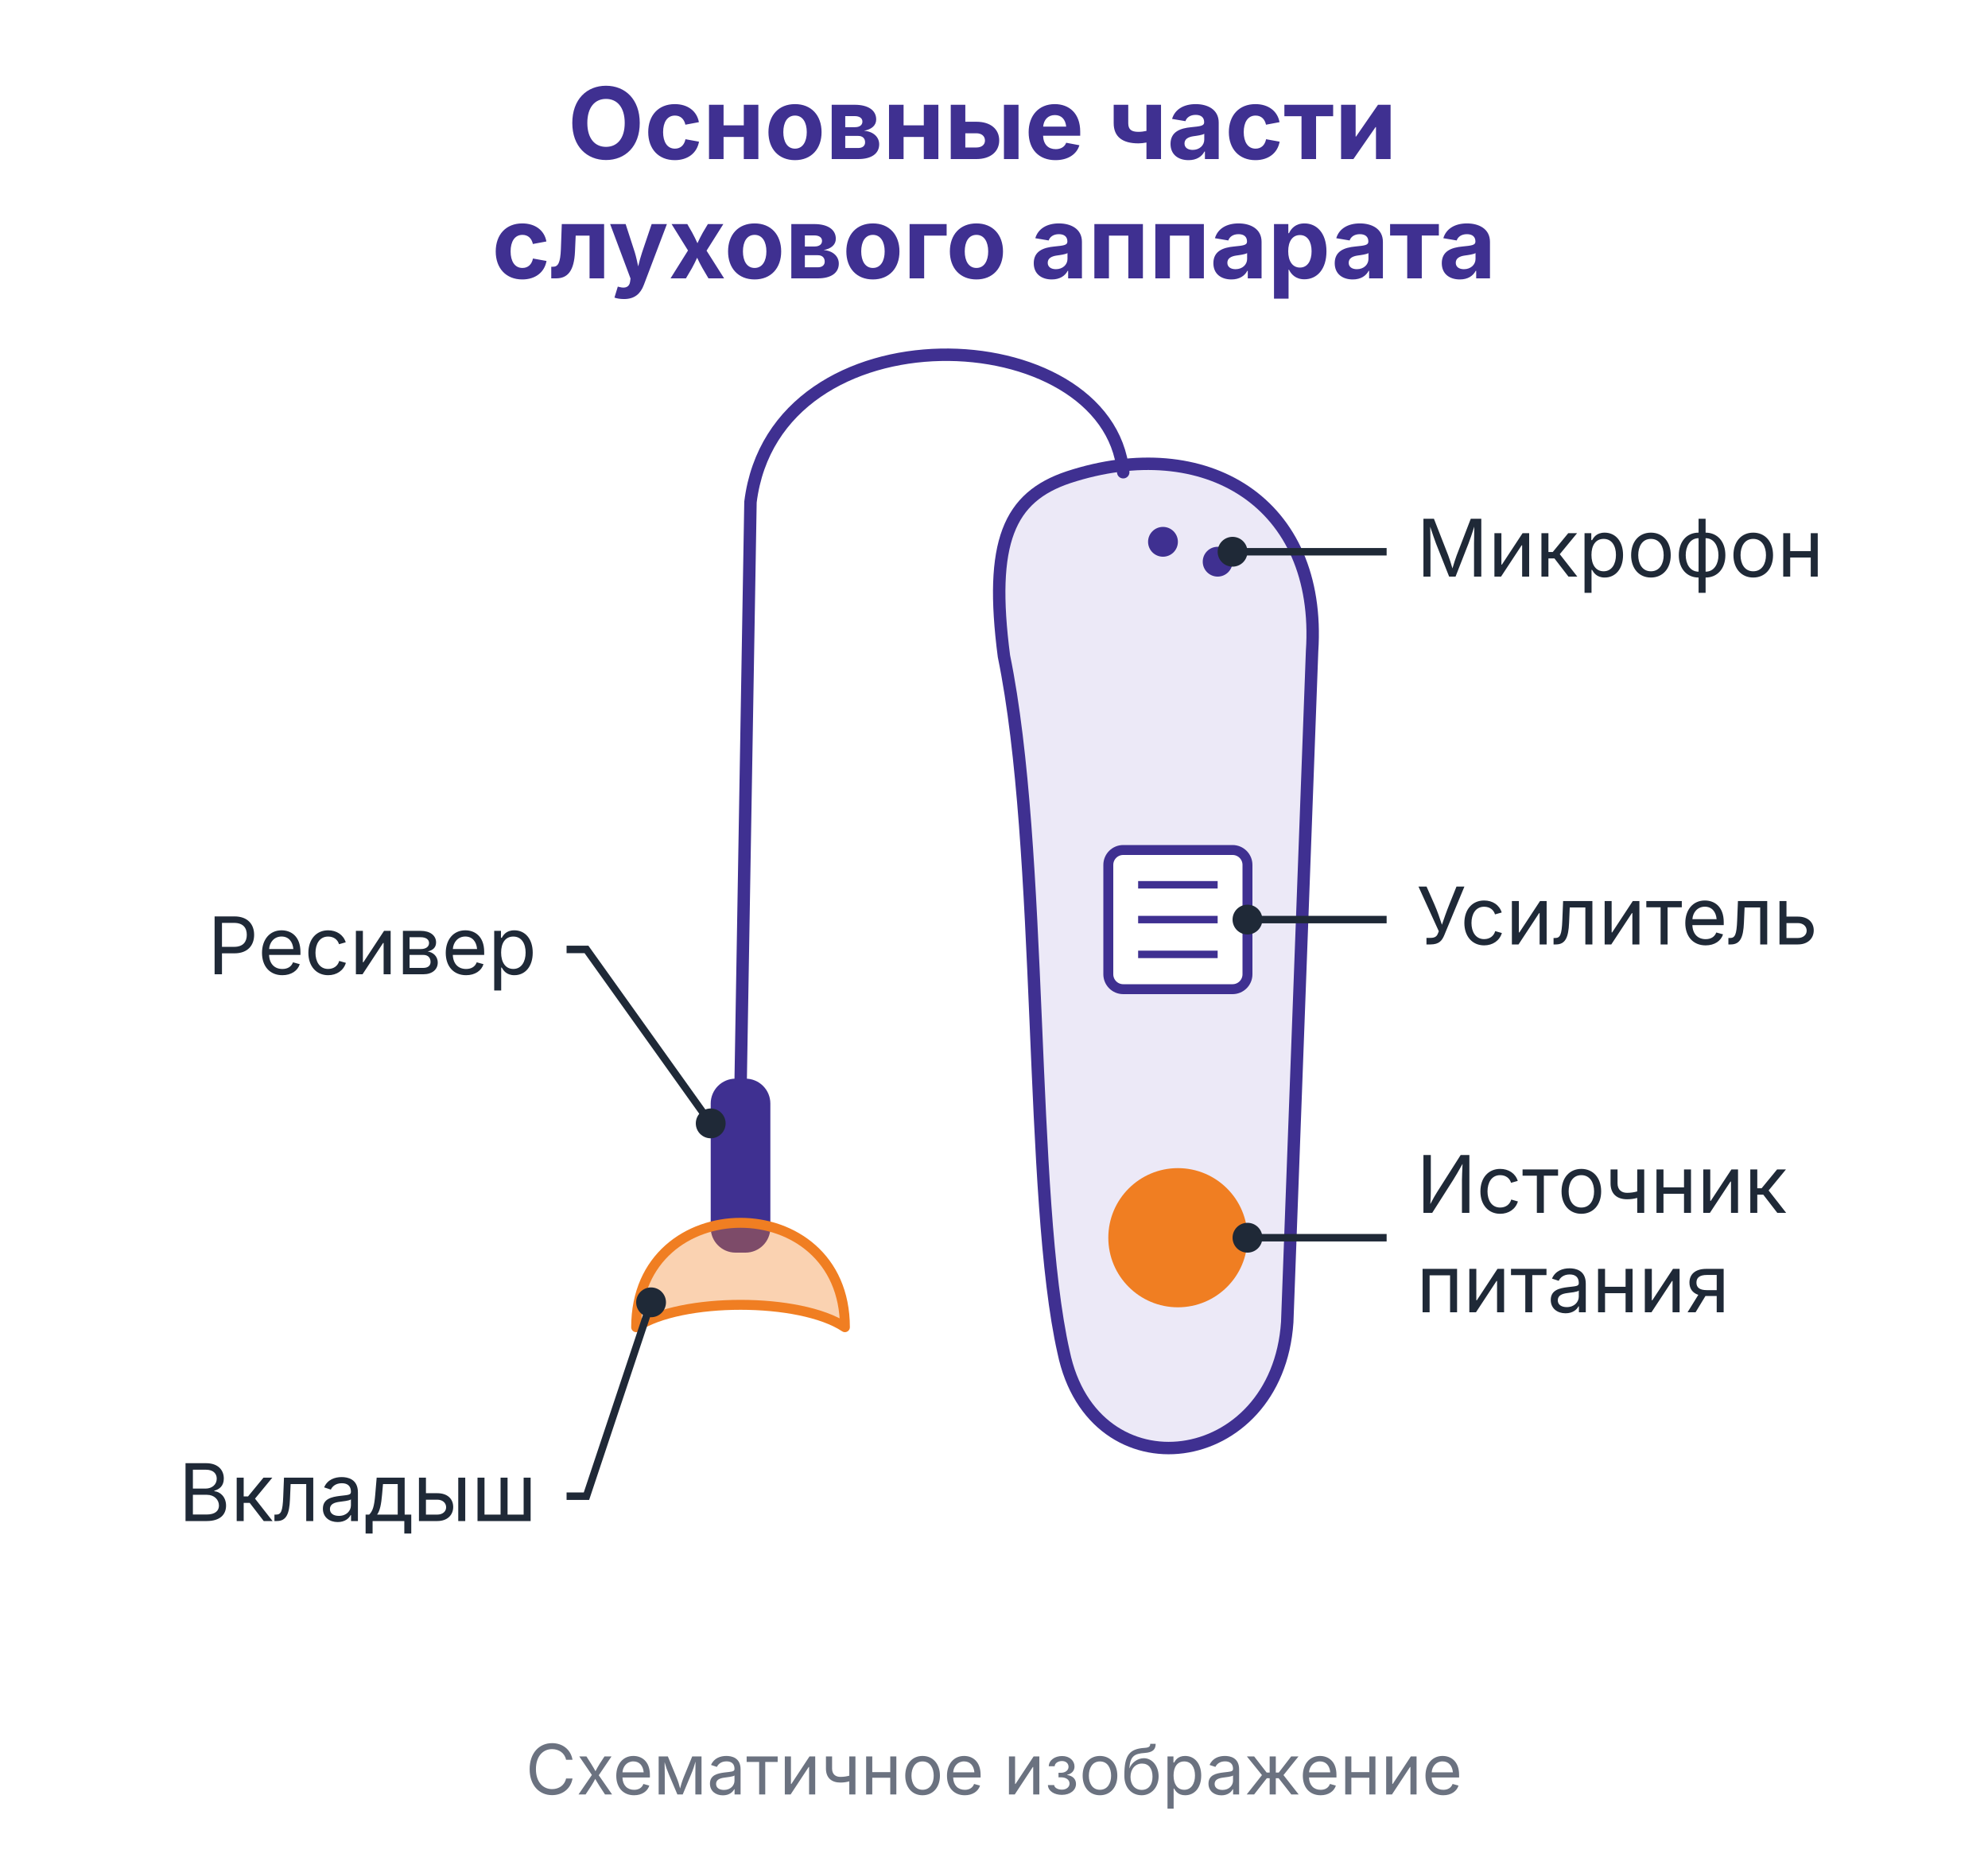
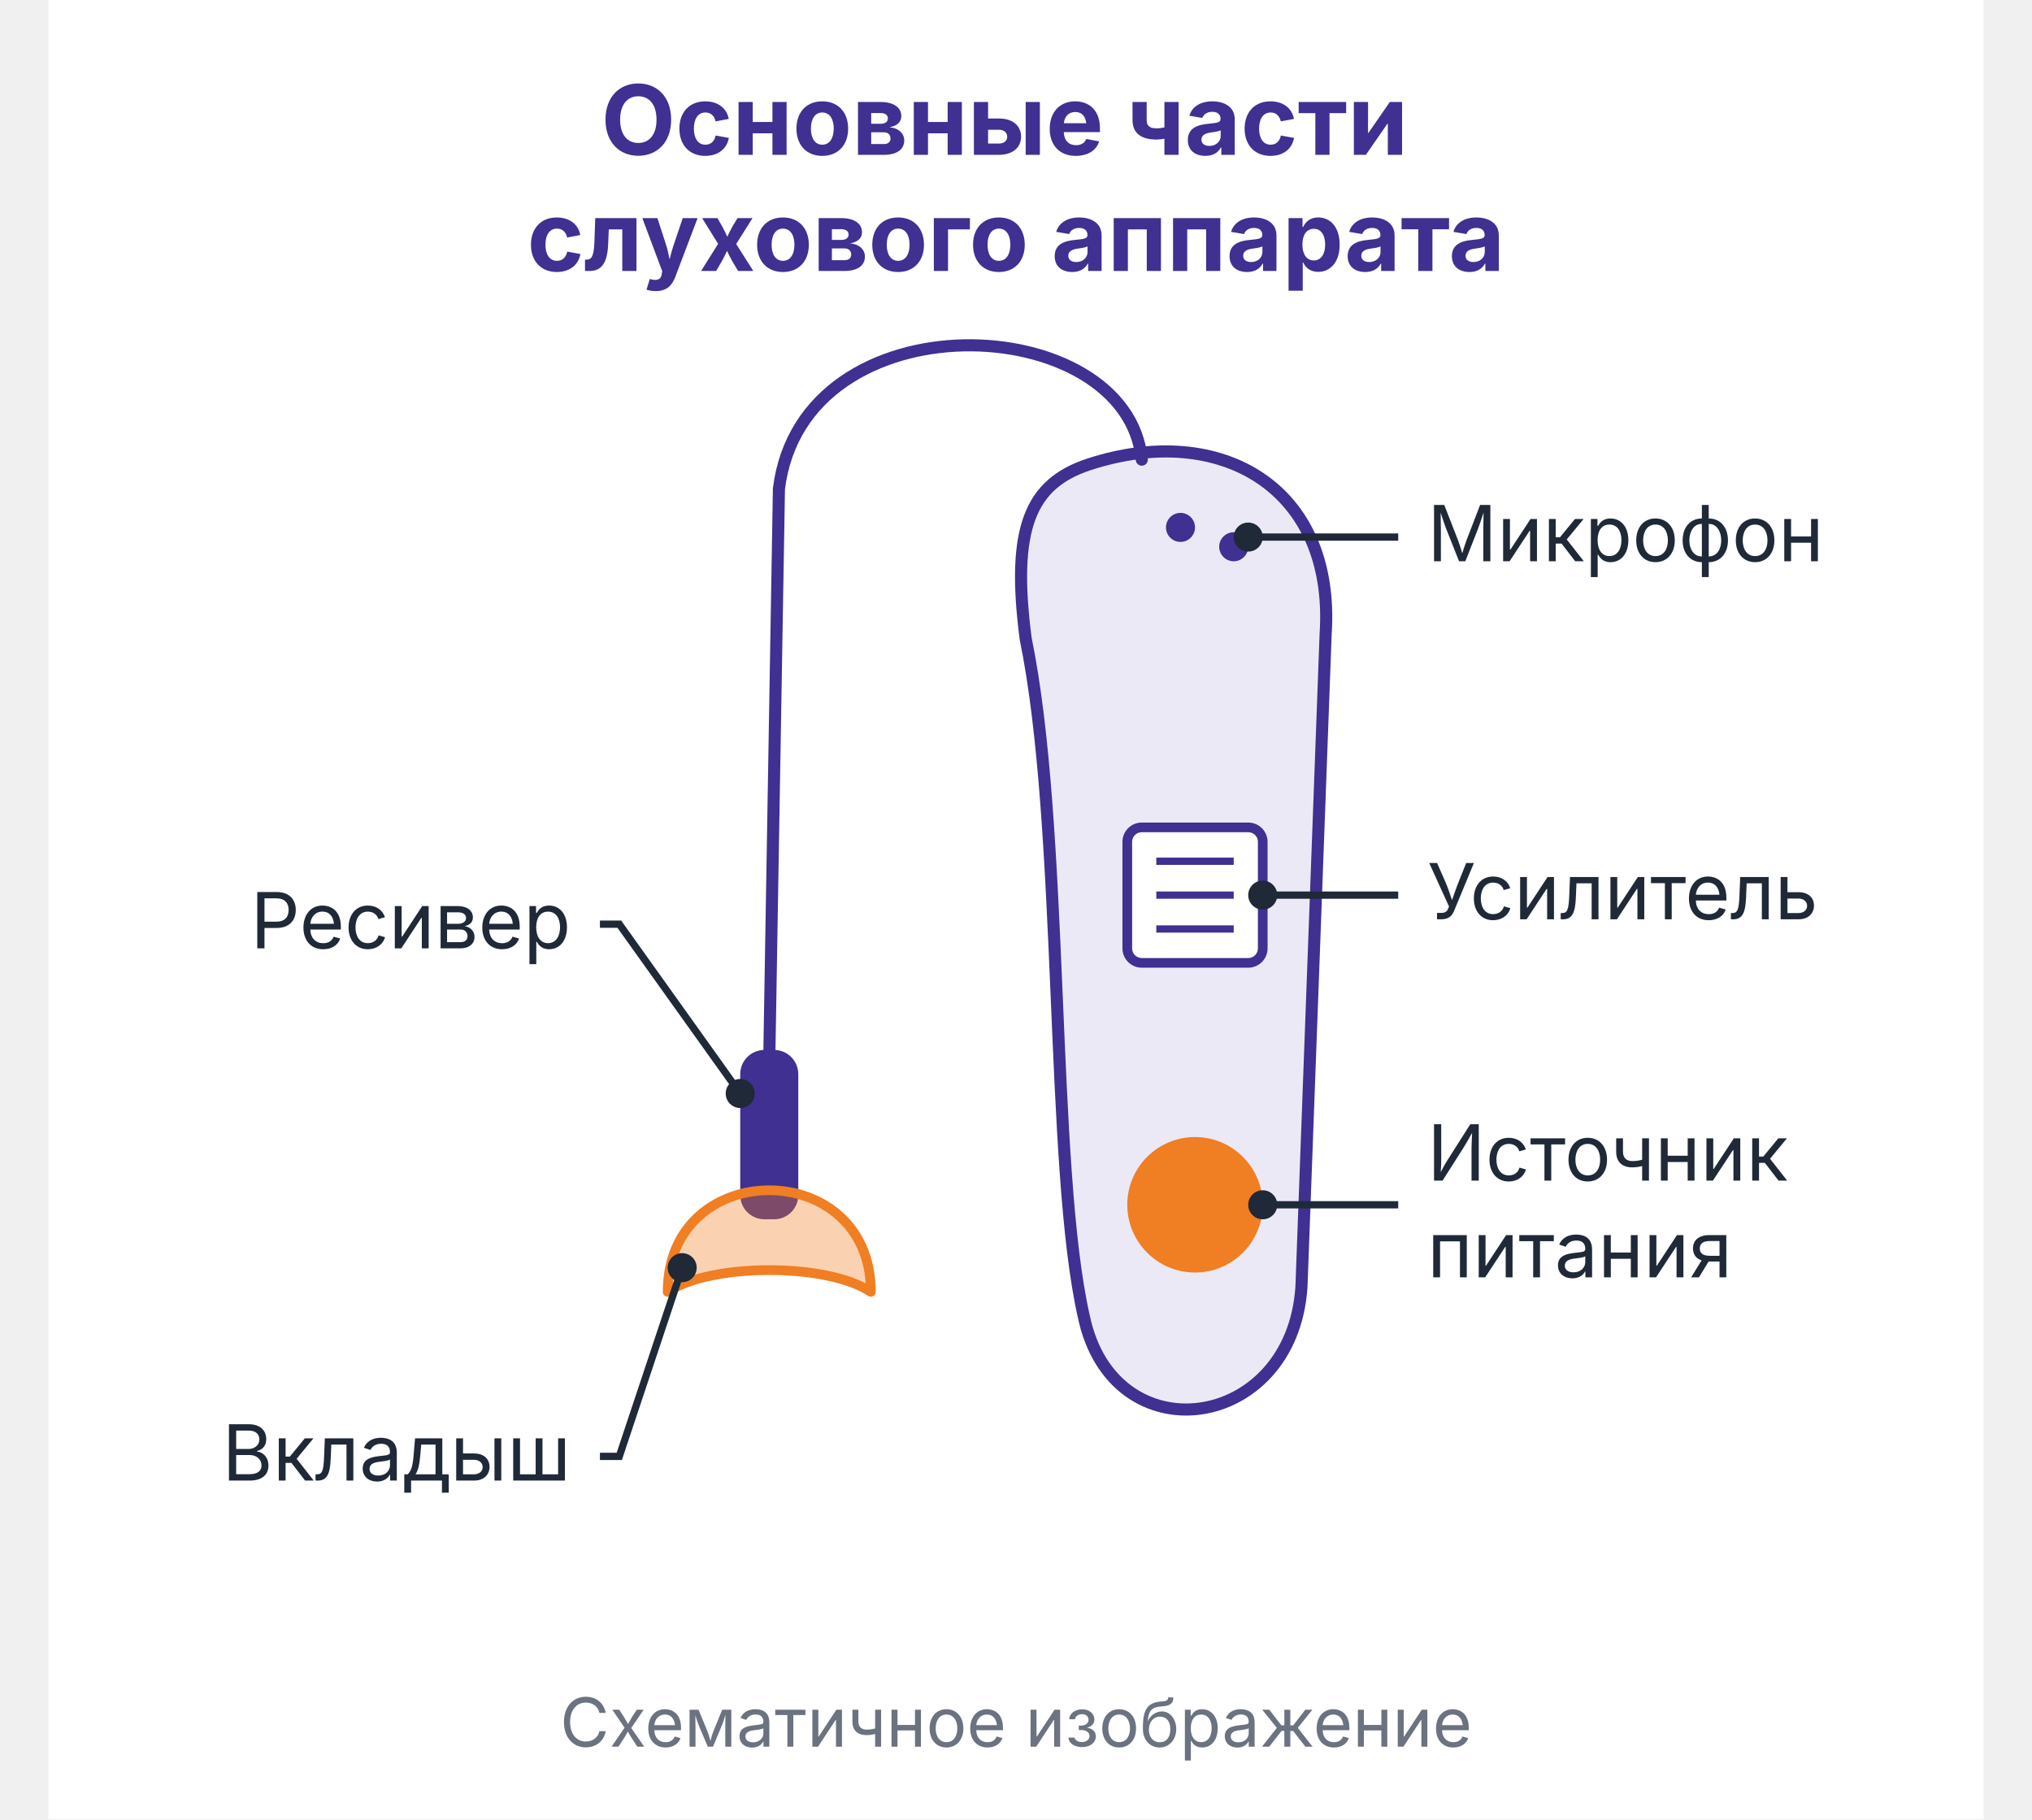
- <svg xmlns="http://www.w3.org/2000/svg" viewBox="0 0 800 752" width="800" height="752" font-family="system-ui, -apple-system, 'Segoe UI', sans-serif">
+ <svg xmlns="http://www.w3.org/2000/svg" viewBox="-20 0 840 752" width="840" height="752" font-family="system-ui, -apple-system, 'Segoe UI', sans-serif">
  <rect width="800" height="752" fill="#FFFFFF" />
  <text x="400" y="64" font-size="40" fill="#3F3091" text-anchor="middle" font-weight="700">
    <tspan x="400" dy="0">Основные части</tspan>
    <tspan x="400" dy="48">слухового аппарата</tspan>
  </text>
  <path d="M430 192 C485 174 532 202 528 262 L518 532 C514 592 440 602 428 544 C414 482 420 342 404 264 C398 218 406 200 430 192 Z" fill="#ECE9F7" stroke="#3F3091" stroke-width="5" stroke-linejoin="round" />
  <path d="M452 190 C446 128 312 122 302 202 L298 438" fill="none" stroke="#3F3091" stroke-width="5" stroke-linecap="round" />
  <rect x="286" y="434" width="24" height="70" rx="10" fill="#3F3091" />
  <path d="M256 534 C256 478 340 478 340 534 C322 522 274 522 256 534 Z" fill="#F07E22" fill-opacity="0.35" stroke="#F07E22" stroke-width="4" stroke-linejoin="round" />
  <circle cx="468" cy="218" r="6" fill="#3F3091" />
  <circle cx="490" cy="226" r="6" fill="#3F3091" />
  <rect x="446" y="342" width="56" height="56" rx="6" fill="#FFFFFF" stroke="#3F3091" stroke-width="4" />
  <path d="M458 356 H490 M458 370 H490 M458 384 H490" stroke="#3F3091" stroke-width="3" />
  <rect x="446" y="470" width="56" height="56" rx="28" fill="#F07E22" />
  <circle cx="496" cy="222" r="6" fill="#1F2937" />
  <path d="M496 222 H558" stroke="#1F2937" stroke-width="3" />
  <text x="570" y="232.0" font-size="32" fill="#1F2937" text-anchor="start">
    <tspan x="570" dy="0">Микрофон</tspan>
  </text>
  <circle cx="502" cy="370" r="6" fill="#1F2937" />
  <path d="M502 370 H558" stroke="#1F2937" stroke-width="3" />
  <text x="570" y="380.0" font-size="32" fill="#1F2937" text-anchor="start">
    <tspan x="570" dy="0">Усилитель</tspan>
  </text>
  <circle cx="502" cy="498" r="6" fill="#1F2937" />
  <path d="M502 498 H558" stroke="#1F2937" stroke-width="3" />
  <text x="570" y="488.0" font-size="32" fill="#1F2937" text-anchor="start">
    <tspan x="570" dy="0">Источник</tspan>
    <tspan x="570" dy="40">питания</tspan>
  </text>
  <circle cx="286" cy="452" r="6" fill="#1F2937" />
  <path d="M286 452 L236 382 H228" fill="none" stroke="#1F2937" stroke-width="3" />
  <text x="216" y="392.0" font-size="32" fill="#1F2937" text-anchor="end">
    <tspan x="216" dy="0">Ресивер</tspan>
  </text>
  <circle cx="262" cy="524" r="6" fill="#1F2937" />
  <path d="M262 524 L236 602 H228" fill="none" stroke="#1F2937" stroke-width="3" />
  <text x="216" y="612.0" font-size="32" fill="#1F2937" text-anchor="end">
    <tspan x="216" dy="0">Вкладыш</tspan>
  </text>
  <text x="400" y="722" font-size="28" fill="#6B7280" text-anchor="middle">
    <tspan x="400" dy="0">Схематичное изображение</tspan>
  </text>
</svg>
